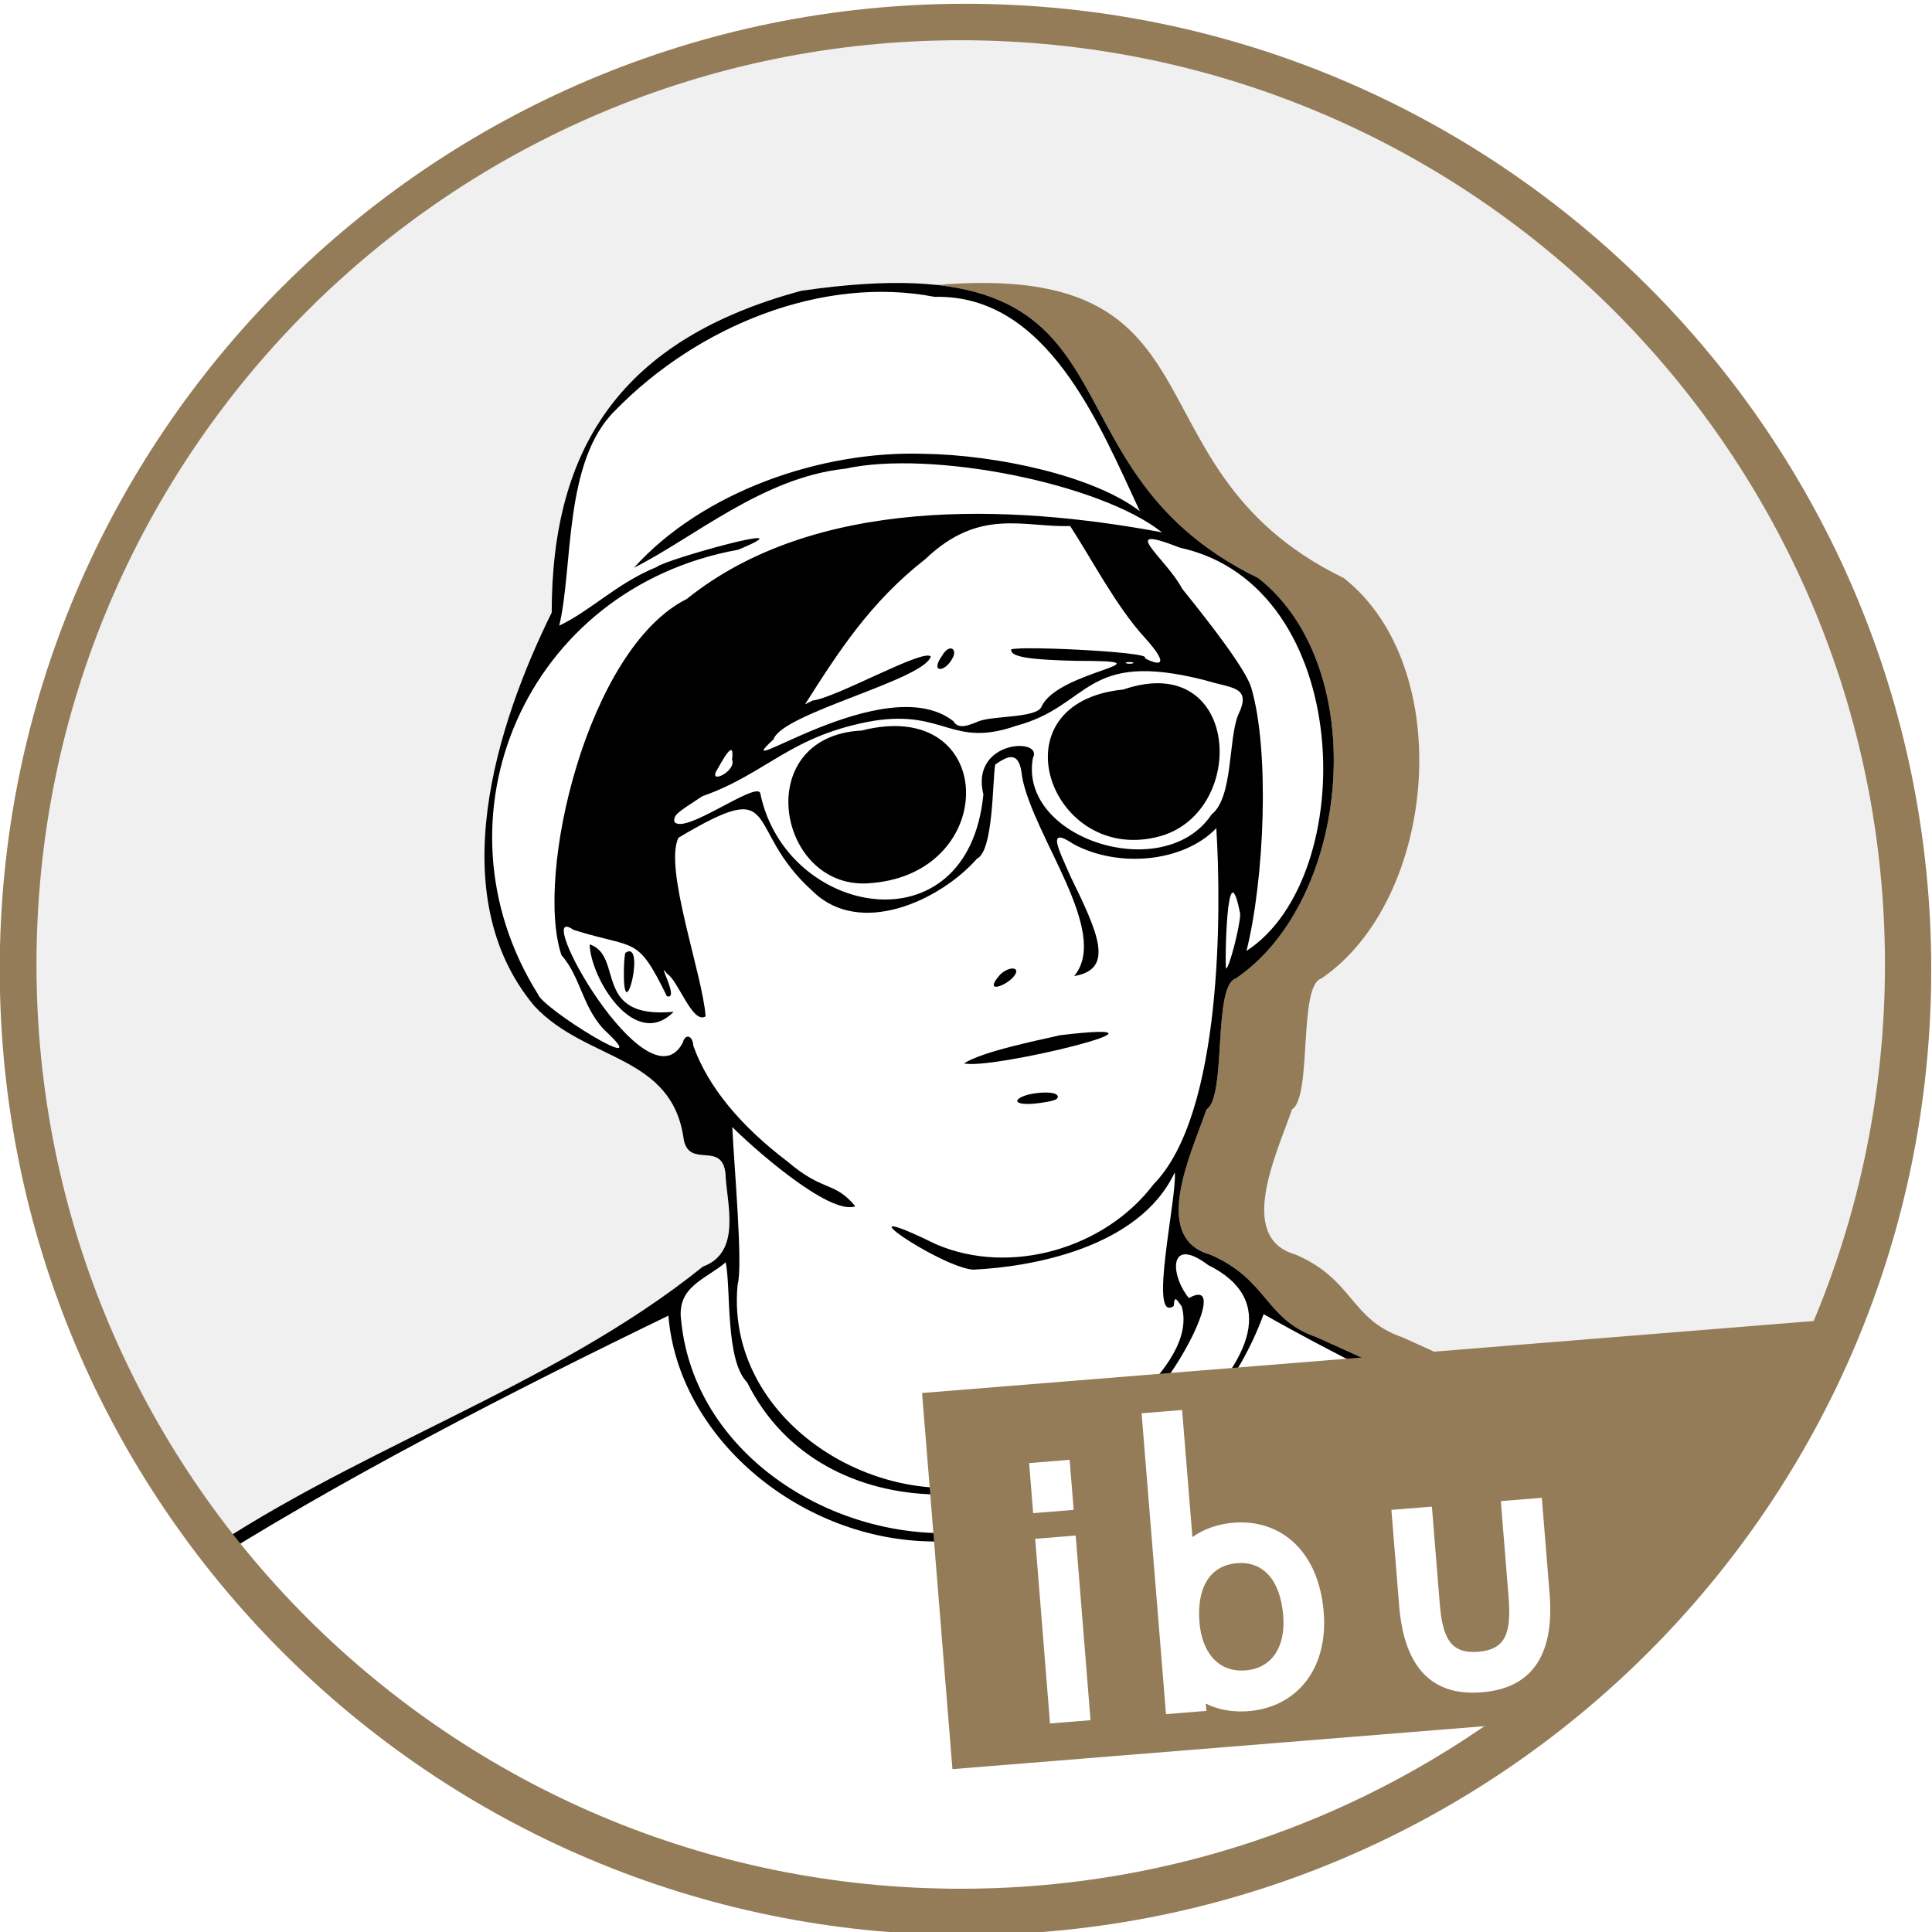
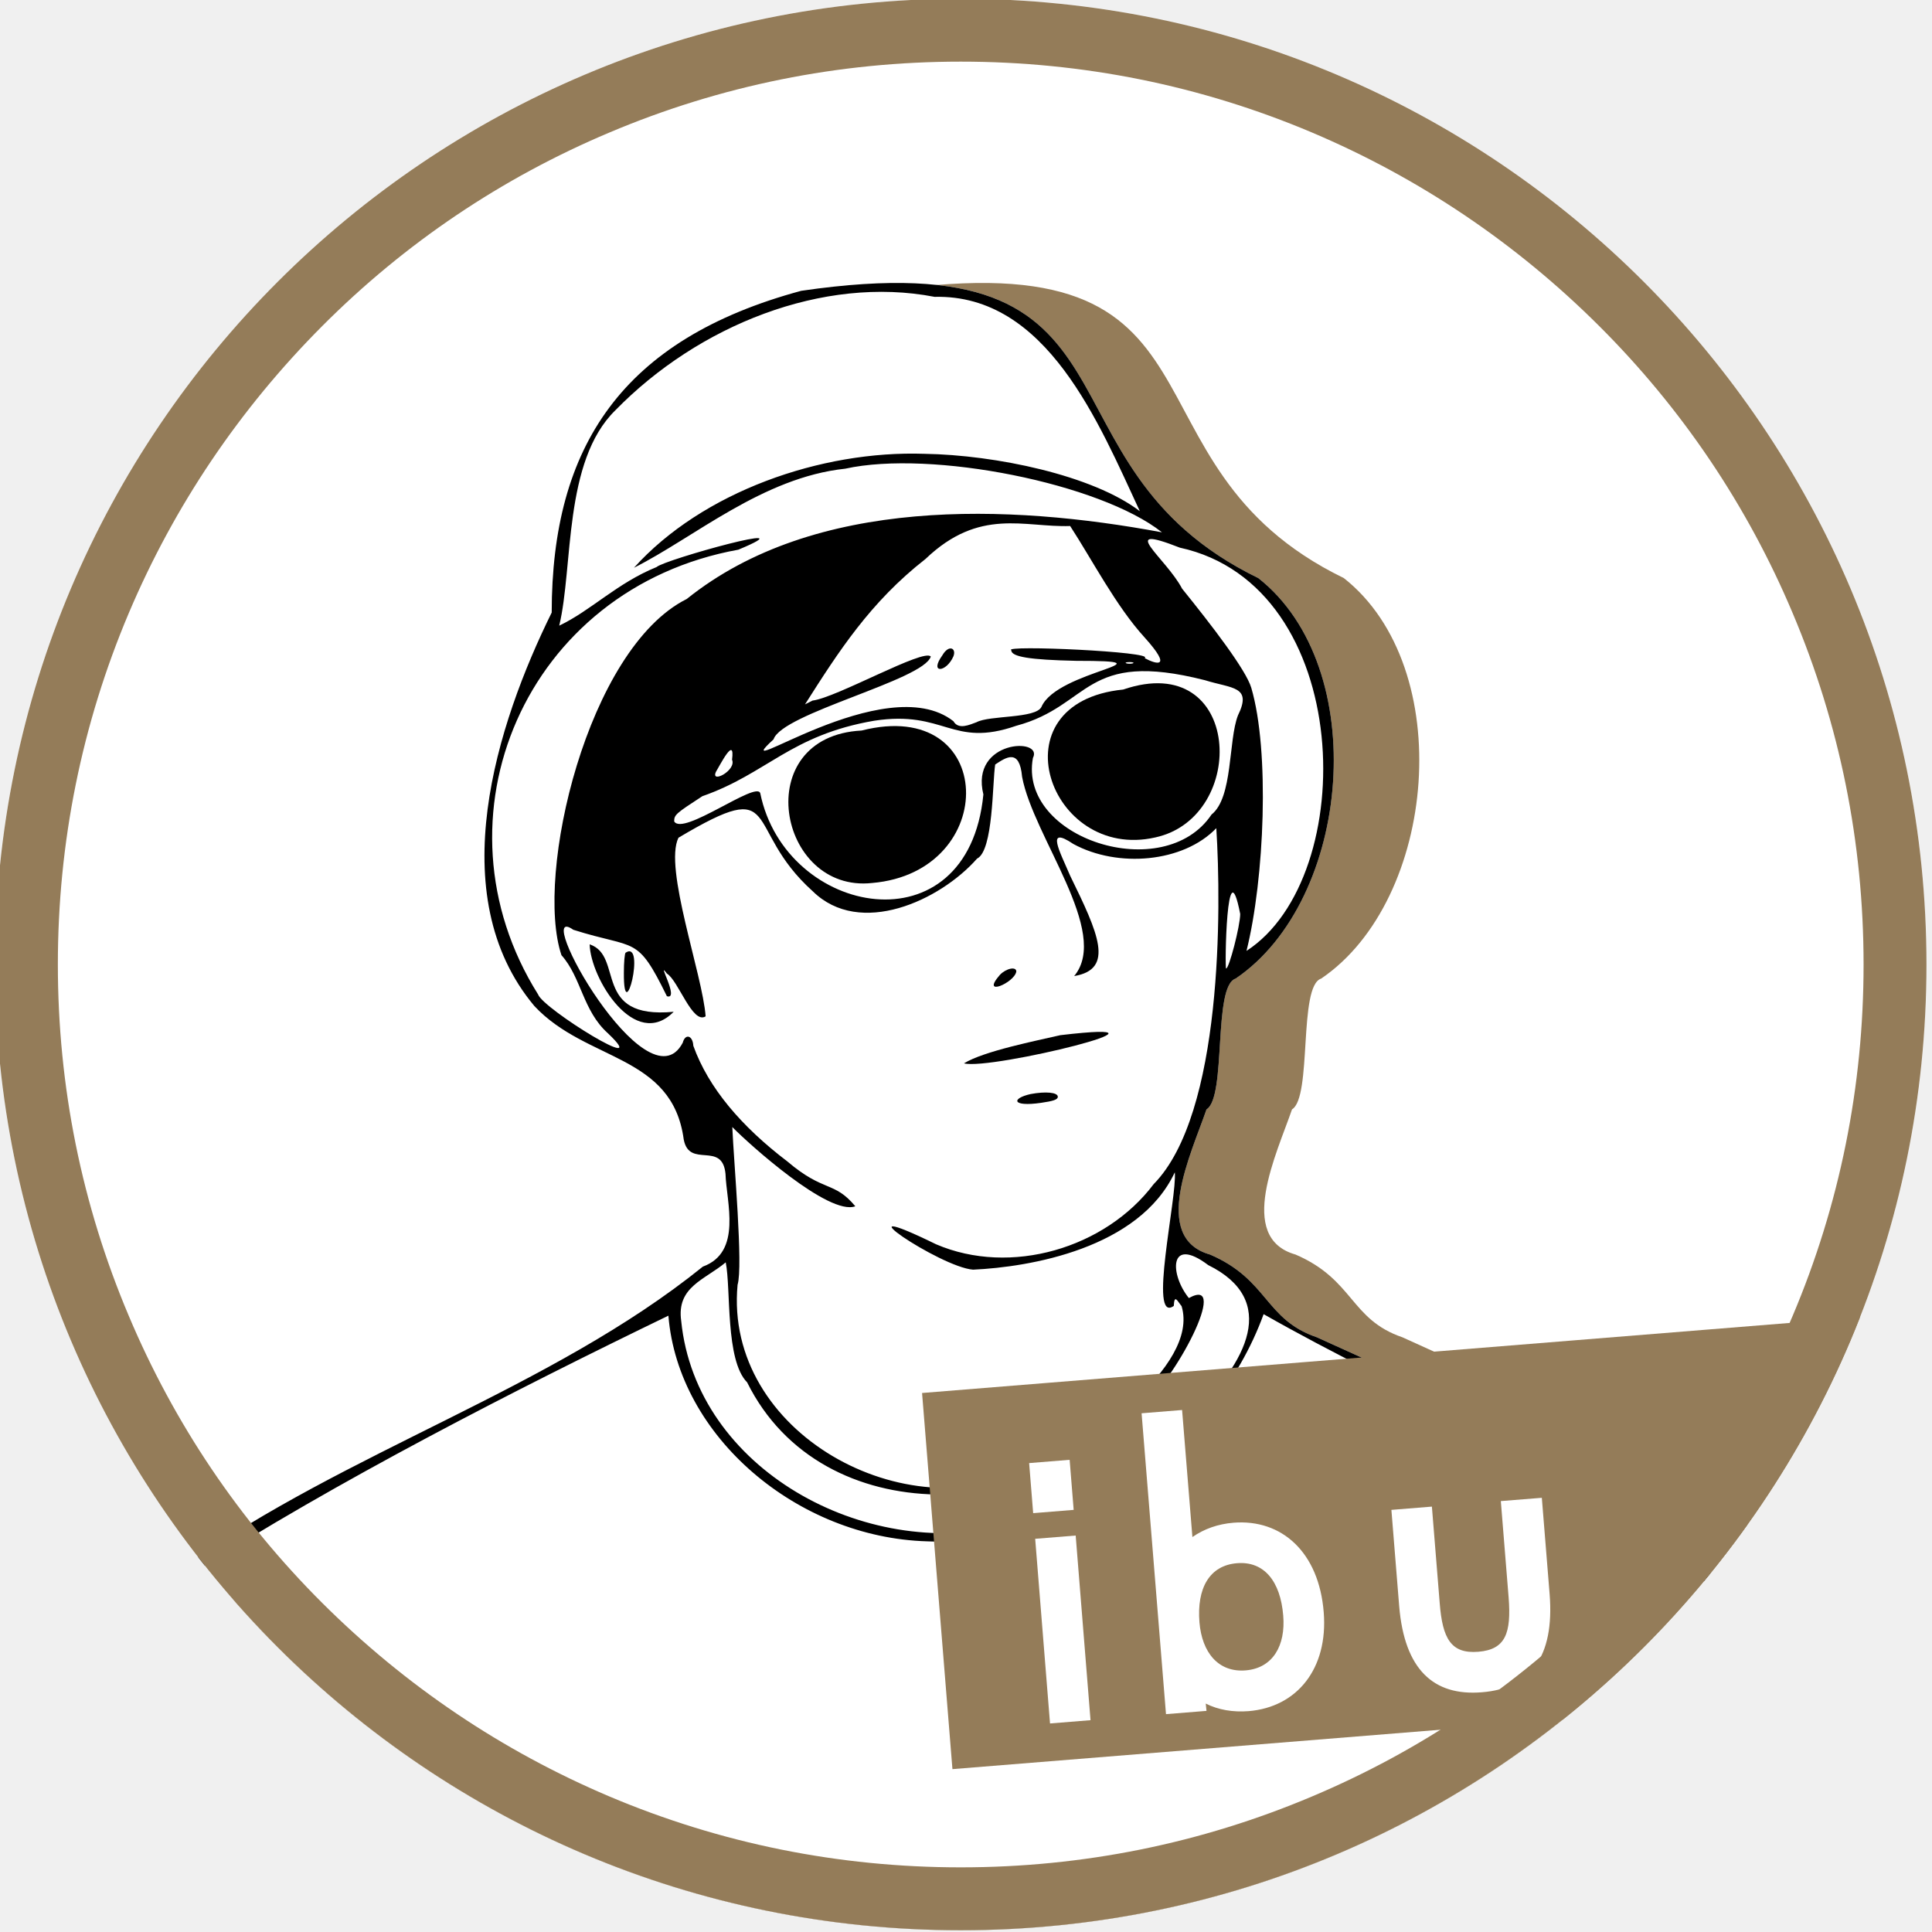
- <svg xmlns="http://www.w3.org/2000/svg" version="1.1" id="レイヤー_1" x="0px" y="0px" viewBox="0 0 768 768" style="enable-background:new 0 0 768 768;" xml:space="preserve">
+ <svg xmlns="http://www.w3.org/2000/svg" xmlns:xlink="http://www.w3.org/1999/xlink" version="1.1" x="0px" y="0px" viewBox="0 0 768 768" style="enable-background:new 0 0 768 768;" xml:space="preserve">
  <style type="text/css">
- 	.st0{fill:#947C59;}
- 	.st1{fill:#FFFFFF;}
- 	.st2{enable-background:new    ;}
- 	.st3{fill:none;stroke:#947C59;stroke-width:33;stroke-miterlimit:10;}
+ 	.st0{fill:#FFFFFF;}
+ 	.st1{clip-path:url(#SVGID_2_);}
+ 	.st2{fill:#947C59;}
+ 	.st3{enable-background:new    ;}
</style>
-   <g id="レイヤー_1_1_">
-     <g id="shadow">
-       <g transform="translate(0,768) scale(0.1,-0.1)">
-         <path class="st0" d="M7565.1,0c73.4,0,47,0,104.9,0c64.3,0,2.9,183.6-9,228c-275.8,1373.7-907.7,1599.7-2086.1,2136     c-208.6,71.2-192.1,228.6-425,329c-237.3,67.1-73.3,403.4-14,577c80.7,48.6,24.5,491.1,116,520c460.1,312.2,541.8,1236.1,90,1592     c-936.2,455.4-381,1351.4-1817,1142c-712.2-192.5-991.6-618.9-991.9-1279c-218.2-442.5-438.5-1122.5-69-1564     c207.5-222.3,548.4-190.7,593.9-531c22.5-116.4,152.9-4.1,166-136c3.5-112.6,67.4-311.5-90-369     c-605.4-488.3-1416.4-732.9-2058-1190.1C608.7,1077.4,634,788.3,417,200C321.2-77.1,362.4,0,418.6,0" />
-       </g>
-     </g>
-     <g id="white">
-       <g transform="translate(0,768) scale(0.1,-0.1)">
-         <path class="st1" d="M7225.1,0c73.4,0,47,0,104.9,0c64.3,0,2.9,183.6-9,228c-275.8,1373.7-907.7,1599.7-2086.1,2136     c-208.6,71.2-192.1,228.6-425,329c-237.3,67.1-73.3,403.4-14,577c80.7,48.6,24.5,491.1,116,520c460.1,312.2,541.8,1236.1,90,1592     c-936.2,455.4-381,1351.4-1817,1142c-712.2-192.5-991.6-618.9-991.9-1279c-218.2-442.5-438.5-1122.5-69-1564     c207.5-222.3,548.4-190.7,593.9-531c22.5-116.4,152.9-4.1,166-136c3.5-112.6,67.4-311.5-90-369     C2188.6,2156.7,1377.5,1912.1,736,1455C268.7,1077.4,294,788.3,77,200C-18.8-77.1,22.4,0,78.6,0" />
-       </g>
-     </g>
-     <g id="outline">
-       <g transform="translate(0,768) scale(0.1,-0.1)">
-         <path d="M3185,6524c-712.2-192.5-991.6-618.9-991.9-1279c-218.2-442.5-438.5-1122.5-69-1564c207.5-222.3,548.4-190.7,593.9-531     c22.5-116.4,152.9-4.1,166-136c3.5-112.6,67.4-311.5-90-369c-605.4-488.3-1416.5-732.9-2058-1190C268.7,1077.4,294,788.3,77,200     c-95.8-277.1-11-237.5,47,14c169.8,456.3,214.2,908.4,632,1205c577.3,371.9,1303.9,742,1901,1031     c39.1-482.5,515.1-882.3,1028-897c561.1-24.6,1140.2,358.6,1338.1,903C6155.9,1813.1,7036.6,1704.3,7271,235     c58.1-50.7,15.2-202.3,59.1-235c62,17,2.9,183.6-9,228C7045.3,1601.7,6413.4,1827.7,5235,2364c-208.6,71.2-192.1,228.6-425,329     c-237.3,67.1-73.3,403.4-14,577c80.7,48.6,24.5,491.1,116,520c460.1,312.2,541.8,1236.1,90,1592     C4065.8,5837.4,4621,6733.4,3185,6524z M3715,6500c446.8,10.6,653.5-503.2,816-852c-187.7,143-574.1,223.5-856,228     c-412.8,14.2-883.5-151.7-1155-453c240,120.6,511.7,359.2,840,393.9c342.6,75.4,1013.6-58.4,1259-253     C4011.1,5677.3,3237.8,5707,2730,5299c-394.9-197-605.3-1097.3-498.1-1416c79.3-88.6,84.2-219.9,184.1-310     c188-177.8-257.5,96.9-277,154c-439.8,700.1-50.8,1614.8,796,1767.9c299,124.2-293.4-39.3-325-69     c-157.5-64.1-259.7-172.3-387-233c56.4,233.9,15.6,653.2,223,856C2775.5,6386.4,3271.6,6585.8,3715,6500z M4254,5589     c87-133.6,183-319.5,296-443c113.7-126.2,45.6-106.8,0-82c44.9,25.3-566.5,52.9-530,31.1c0-26,73-38,258-42     c405.6,0.1-75.5-37.6-138-183c-22.7-47.2-206.5-33-258-61c-28.1-10.2-71.9-31.2-92,4c-271.7,213-919.7-259.8-715-72.1     c33.4,103.8,595.5,234.9,625,329c-26,34.3-373.6-163-470-174.9c0-0.1-30-15.1-30-15.1c133.3,209.5,258.8,406,479,578     C3894.5,5664.1,4071.5,5582.6,4254,5589z M4690,5503c696.6-151.5,717.3-1309.8,265-1603c71.5,286.3,92.9,795.9,19,1046     c-21,71.2-156.6,247.5-275,394C4635.3,5461.9,4433.4,5603.7,4690,5503z M4503,5043c-7-2-19-2-25,0     C4459.8,5049.7,4519.5,5049.8,4503,5043z M4790,4976c107.8-33.7,188.5-22.7,131-140c-38.6-99.3-19.2-326.1-105-394     c-189.3-282.3-768.7-95.2-710,225c43.5,82.7-250.5,71.8-196.9-145c-60.6-624.3-786.7-486.7-887,5     c-15.4,49.7-307.9-172.1-342.1-112.1c0,26.1,6,31.1,112,100.1c256.5,89.5,350.1,242.8,683,300c281.9,43.2,307.9-109.4,565-20     C4338.2,4874.8,4307.4,5098.9,4790,4976z M2910,4660c18.3-42.4-86.5-97-64-48C2862.6,4639.1,2922.4,4758.5,2910,4660z M4063,4592     c44.9-240,352.5-617.2,207-792c161.7,27.1,96,169.9-16,398.9c-39.6,93.6-100.6,202.3,13,126c176.7-96.1,436.9-73.7,568,63     c20-312.8,26.1-1135.6-249-1415c-192.4-255.4-569-366.2-864.9-239.1c-415.5,203,14.8-91.2,147-100.9     c224.4,10.2,659.7,83.4,801.9,387c9.7-98.4-106.9-604.4-4-531.1c2.3,49,14.6,18.8,31-0.9c72.6-241-388.3-556.9-596-643     c-497.8-257.5-1224.2,140.7-1169,728c22.4,73-14.6,480.4-21,627c66.8-68.4,384.2-353.9,489-315c-84.9,101.8-124.1,53.8-270,178.1     c-182.3,138.7-313.8,292.1-374,460c-2,41-32,50-42,12c-141.4-268.8-608.1,571.6-435,449c250.6-79.6,251.7-18.4,372-264.1     c53-16.8-44.5,150.3,0,90c45.5-27.1,101.7-203.5,154-170c-12.3,167.2-167.2,590.5-108,710c422.3,251.1,250.8,40.9,534-213     c187.3-184,505.6-37.2,653,130c64.8,31.5,60.7,301.3,72,374C3999.4,4669.6,4052.8,4706.5,4063,4592z M4930,4047     c0-47-44-217-56-217C4868.2,3826.5,4875.4,4326.1,4930,4047z M4803,2651c559.4-276.2-481-984.3-803-1036     c-562.4-139.4-1233.1,225.5-1292.1,814c-19.2,135.8,93.5,163,177,233c21.3-106-2.3-388.8,85-477     c298.8-602.3,1180.7-557.1,1574-88c121.2,86.5,349.3,515.9,182,423C4650.1,2613.6,4645.3,2769.9,4803,2651z" />
-         <path d="M3746,5075c-53.5-73.9,15.6-69.1,44-4C3802.7,5103.1,3772.1,5119.8,3746,5075z" />
-         <path d="M4465,4939c-515.1-51.6-295.1-683.9,127-588C4964.8,4431.4,4937.8,5100.4,4465,4939z" />
-         <path d="M3425,4776c-448.9-23.1-334-647.4,42-606C3978.7,4213.9,3963.8,4913.2,3425,4776z" />
-         <path d="M2344,3926c3.4-135.7,180.2-424.4,334-268C2351.6,3627.2,2482.2,3880.2,2344,3926z" />
-         <path d="M2487,3893c-4-3-7-40-7-80C2478.5,3583.9,2568.7,3945.7,2487,3893z" />
-         <path d="M3975,3805c-79.4-90.4,57.5-32.3,65,13C4040,3839,4000,3831,3975,3805z" />
-         <path d="M4215,3565c-94.2-21.8-304.8-63.5-383-112C3937.2,3424.7,4775.6,3631.3,4215,3565z" />
-         <path d="M4097,3331c-78-17.4-74.9-51.7,41-35c49,7,67,13,67,24C4205,3338,4156,3342,4097,3331z" />
+   <g id="レイヤー_2">
+     <g id="レイヤー_3_1_">
+       <g>
+         <circle class="st0" cx="381.9" cy="383.4" r="383.9" />
      </g>
    </g>
  </g>
-   <g>
-     <rect x="371.8" y="534.7" transform="matrix(0.9968 -8.049724e-02 8.049724e-02 0.9968 -47.1179 50.6774)" class="st0" width="466.3" height="150" />
-     <g class="st2">
-       <path class="st1" d="M425.2,580.3l1.6,19.9l-16.1,1.3l-1.6-19.9L425.2,580.3z M417.4,685.1l-5.9-73.4l16.1-1.3l5.9,73.4    L417.4,685.1z" />
-       <path class="st1" d="M479.6,680.1l-16.1,1.3l-9.7-119.6l16.1-1.3L474,611c4.6-3.2,10.1-5.2,16.4-5.7c19.1-1.5,33.9,11.7,35.8,35.6    c1.8,22.4-10.6,37.7-29.8,39.3c-6.3,0.5-12.1-0.5-17.1-3L479.6,680.1z M476.8,644.9c1,12,7.5,20,18.4,19.1    c10.8-0.9,15.9-9.9,14.9-21.8c-1.1-13.6-7.6-21.7-18.4-20.8C480.8,622.3,475.7,631.3,476.8,644.9z" />
-       <path class="st1" d="M553.1,600.2l16.1-1.3l3.1,38.3c1.1,14.2,4.5,20.3,15.4,19.4c10.8-0.9,13.1-7.4,12-21.6l-3.1-38.3l16.3-1.3    l3.1,38.3c2,25.1-7.8,37.5-26.9,39c-19.3,1.6-30.8-9.1-32.9-34.2L553.1,600.2z" />
+   <g id="レイヤー_1">
+     <g>
+       <defs>
+         <circle id="SVGID_1_" cx="381.9" cy="383.4" r="383.9" />
+       </defs>
+       <clipPath id="SVGID_2_">
+         <use xlink:href="#SVGID_1_" style="overflow:visible;" />
+       </clipPath>
+       <g id="レイヤー_1_1_" class="st1">
+         <g id="shadow">
+           <g transform="translate(0,768) scale(0.1,-0.1)">
+             <path class="st2" d="M7565.1,0c73.4,0,47,0,104.9,0c64.3,0,2.9,183.6-9,228c-275.8,1373.7-907.7,1599.7-2086.1,2136       c-208.6,71.2-192.1,228.6-425,329c-237.3,67.1-73.3,403.4-14,577c80.7,48.6,24.5,491.1,116,520       c460.1,312.2,541.8,1236.1,90,1592c-936.2,455.4-381,1351.4-1817,1142c-712.2-192.5-991.6-618.9-991.9-1279       c-218.2-442.5-438.5-1122.5-69-1564c207.5-222.3,548.4-190.7,593.9-531c22.5-116.4,152.9-4.1,166-136       c3.5-112.6,67.4-311.5-90-369c-605.4-488.3-1416.4-732.9-2058-1190.1C608.7,1077.4,634,788.3,417,200       C321.2-77.1,362.4,0,418.6,0" />
+           </g>
+         </g>
+         <g id="white">
+           <g transform="translate(0,768) scale(0.1,-0.1)">
+             <path class="st0" d="M7225.1,0c73.4,0,47,0,104.9,0c64.3,0,2.9,183.6-9,228c-275.8,1373.7-907.7,1599.7-2086.1,2136       c-208.6,71.2-192.1,228.6-425,329c-237.3,67.1-73.3,403.4-14,577c80.7,48.6,24.5,491.1,116,520       c460.1,312.2,541.8,1236.1,90,1592c-936.2,455.4-381,1351.4-1817,1142c-712.2-192.5-991.6-618.9-991.9-1279       c-218.2-442.5-438.5-1122.5-69-1564c207.5-222.3,548.4-190.7,593.9-531c22.5-116.4,152.9-4.1,166-136       c3.5-112.6,67.4-311.5-90-369C2188.6,2156.7,1377.5,1912.1,736,1455C268.7,1077.4,294,788.3,77,200C-18.8-77.1,22.4,0,78.6,0" />
+           </g>
+         </g>
+         <g id="outline">
+           <g transform="translate(0,768) scale(0.1,-0.1)">
+             <path d="M3185,6524c-712.2-192.5-991.6-618.9-991.9-1279c-218.2-442.5-438.5-1122.5-69-1564c207.5-222.3,548.4-190.7,593.9-531       c22.5-116.4,152.9-4.1,166-136c3.5-112.6,67.4-311.5-90-369c-605.4-488.3-1416.5-732.9-2058-1190       C268.7,1077.4,294,788.3,77,200c-95.8-277.1-11-237.5,47,14c169.8,456.3,214.2,908.4,632,1205       c577.3,371.9,1303.9,742,1901,1031c39.1-482.5,515.1-882.3,1028-897c561.1-24.6,1140.2,358.6,1338.1,903       C6155.9,1813.1,7036.6,1704.3,7271,235c58.1-50.7,15.2-202.3,59.1-235c62,17,2.9,183.6-9,228       C7045.3,1601.7,6413.4,1827.7,5235,2364c-208.6,71.2-192.1,228.6-425,329c-237.3,67.1-73.3,403.4-14,577       c80.7,48.6,24.5,491.1,116,520c460.1,312.2,541.8,1236.1,90,1592C4065.8,5837.4,4621,6733.4,3185,6524z M3715,6500       c446.8,10.6,653.5-503.2,816-852c-187.7,143-574.1,223.5-856,228c-412.8,14.2-883.5-151.7-1155-453       c240,120.6,511.7,359.2,840,393.9c342.6,75.4,1013.6-58.4,1259-253C4011.1,5677.3,3237.8,5707,2730,5299       c-394.9-197-605.3-1097.3-498.1-1416c79.3-88.6,84.2-219.9,184.1-310c188-177.8-257.5,96.9-277,154       c-439.8,700.1-50.8,1614.8,796,1767.9c299,124.2-293.4-39.3-325-69c-157.5-64.1-259.7-172.3-387-233       c56.4,233.9,15.6,653.2,223,856C2775.5,6386.4,3271.6,6585.8,3715,6500z M4254,5589c87-133.6,183-319.5,296-443       c113.7-126.2,45.6-106.8,0-82c44.9,25.3-566.5,52.9-530,31.1c0-26,73-38,258-42c405.6,0.1-75.5-37.6-138-183       c-22.7-47.2-206.5-33-258-61c-28.1-10.2-71.9-31.2-92,4c-271.7,213-919.7-259.8-715-72.1c33.4,103.8,595.5,234.9,625,329       c-26,34.3-373.6-163-470-174.9c0-0.1-30-15.1-30-15.1c133.3,209.5,258.8,406,479,578C3894.5,5664.1,4071.5,5582.6,4254,5589z        M4690,5503c696.6-151.5,717.3-1309.8,265-1603c71.5,286.3,92.9,795.9,19,1046c-21,71.2-156.6,247.5-275,394       C4635.3,5461.9,4433.4,5603.7,4690,5503z M4503,5043c-7-2-19-2-25,0C4459.8,5049.7,4519.5,5049.8,4503,5043z M4790,4976       c107.8-33.7,188.5-22.7,131-140c-38.6-99.3-19.2-326.1-105-394c-189.3-282.3-768.7-95.2-710,225       c43.5,82.7-250.5,71.8-196.9-145c-60.6-624.3-786.7-486.7-887,5c-15.4,49.7-307.9-172.1-342.1-112.1c0,26.1,6,31.1,112,100.1       c256.5,89.5,350.1,242.8,683,300c281.9,43.2,307.9-109.4,565-20C4338.2,4874.8,4307.4,5098.9,4790,4976z M2910,4660       c18.3-42.4-86.5-97-64-48C2862.6,4639.1,2922.4,4758.5,2910,4660z M4063,4592c44.9-240,352.5-617.2,207-792       c161.7,27.1,96,169.9-16,398.9c-39.6,93.6-100.6,202.3,13,126c176.7-96.1,436.9-73.7,568,63c20-312.8,26.1-1135.6-249-1415       c-192.4-255.4-569-366.2-864.9-239.1c-415.5,203,14.8-91.2,147-100.9c224.4,10.2,659.7,83.4,801.9,387       c9.7-98.4-106.9-604.4-4-531.1c2.3,49,14.6,18.8,31-0.9c72.6-241-388.3-556.9-596-643c-497.8-257.5-1224.2,140.7-1169,728       c22.4,73-14.6,480.4-21,627c66.8-68.4,384.2-353.9,489-315c-84.9,101.8-124.1,53.8-270,178.1c-182.3,138.7-313.8,292.1-374,460       c-2,41-32,50-42,12c-141.4-268.8-608.1,571.6-435,449c250.6-79.6,251.7-18.4,372-264.1c53-16.8-44.5,150.3,0,90       c45.5-27.1,101.7-203.5,154-170c-12.3,167.2-167.2,590.5-108,710c422.3,251.1,250.8,40.9,534-213c187.3-184,505.6-37.2,653,130       c64.8,31.5,60.7,301.3,72,374C3999.4,4669.6,4052.8,4706.5,4063,4592z M4930,4047c0-47-44-217-56-217       C4868.2,3826.5,4875.4,4326.1,4930,4047z M4803,2651c559.4-276.2-481-984.3-803-1036c-562.4-139.4-1233.1,225.5-1292.1,814       c-19.2,135.8,93.5,163,177,233c21.3-106-2.3-388.8,85-477c298.8-602.3,1180.7-557.1,1574-88c121.2,86.5,349.3,515.9,182,423       C4650.1,2613.6,4645.3,2769.9,4803,2651z" />
+             <path d="M3746,5075c-53.5-73.9,15.6-69.1,44-4C3802.7,5103.1,3772.1,5119.8,3746,5075z" />
+             <path d="M4465,4939c-515.1-51.6-295.1-683.9,127-588C4964.8,4431.4,4937.8,5100.4,4465,4939z" />
+             <path d="M3425,4776c-448.9-23.1-334-647.4,42-606C3978.7,4213.9,3963.8,4913.2,3425,4776z" />
+             <path d="M2344,3926c3.4-135.7,180.2-424.4,334-268C2351.6,3627.2,2482.2,3880.2,2344,3926z" />
+             <path d="M2487,3893c-4-3-7-40-7-80C2478.5,3583.9,2568.7,3945.7,2487,3893z" />
+             <path d="M3975,3805c-79.4-90.4,57.5-32.3,65,13C4040,3839,4000,3831,3975,3805z" />
+             <path d="M4215,3565c-94.2-21.8-304.8-63.5-383-112C3937.2,3424.7,4775.6,3631.3,4215,3565z" />
+             <path d="M4097,3331c-78-17.4-74.9-51.7,41-35c49,7,67,13,67,24C4205,3338,4156,3342,4097,3331z" />
+           </g>
+         </g>
+       </g>
+       <g class="st1">
+         <rect x="371.8" y="534.7" transform="matrix(0.9968 -8.049362e-02 8.049362e-02 0.9968 -47.1163 50.6752)" class="st2" width="466.3" height="150" />
+         <g class="st3">
+           <path class="st0" d="M425.2,580.3l1.6,19.9l-16.1,1.3l-1.6-19.9L425.2,580.3z M417.4,685.1l-5.9-73.4l16.1-1.3l5.9,73.4      L417.4,685.1z" />
+           <path class="st0" d="M479.6,680.1l-16.1,1.3l-9.7-119.6l16.1-1.3L474,611c4.6-3.2,10.1-5.2,16.4-5.7      c19.1-1.5,33.9,11.7,35.8,35.6c1.8,22.4-10.6,37.7-29.8,39.3c-6.3,0.5-12.1-0.5-17.1-3L479.6,680.1z M476.8,644.9      c1,12,7.5,20,18.4,19.1c10.8-0.9,15.9-9.9,14.9-21.8c-1.1-13.6-7.6-21.7-18.4-20.8C480.8,622.3,475.7,631.3,476.8,644.9z" />
+           <path class="st0" d="M553.1,600.2l16.1-1.3l3.1,38.3c1.1,14.2,4.5,20.3,15.4,19.4c10.8-0.9,13.1-7.4,12-21.6l-3.1-38.3l16.3-1.3      l3.1,38.3c2,25.1-7.8,37.5-26.9,39c-19.3,1.6-30.8-9.1-32.9-34.2L553.1,600.2z" />
+         </g>
+       </g>
    </g>
-   </g>
-   <g id="レイヤー_2_1_">
-     <g id="レイヤー_3">
-       <circle class="st3" cx="381.9" cy="383.4" r="383.9" />
-       <path class="st1" d="M-198.5-195V936.9h1153V-195H-198.5z M383.8,769.2c-212,0-383.9-171.8-383.9-383.9S171.8,1.5,383.8,1.5    s383.9,171.9,383.9,383.9S595.8,769.2,383.8,769.2z" />
+     <g id="レイヤー_2のコピー">
+       <g id="レイヤー_3_2_">
+         <g>
+           <path class="st2" d="M381.9,24.5c48.5,0,95.5,9.5,139.7,28.2c42.7,18.1,81.1,44,114.1,76.9s58.9,71.4,76.9,114.1      c18.7,44.2,28.2,91.2,28.2,139.7s-9.5,95.5-28.2,139.7c-18.1,42.7-44,81.1-76.9,114.1s-71.4,58.9-114.1,76.9      c-44.2,18.7-91.2,28.2-139.7,28.2s-95.5-9.5-139.7-28.2c-42.7-18.1-81.1-44-114.1-76.9s-58.9-71.4-76.9-114.1      C32.5,478.9,23,431.9,23,383.4s9.5-95.5,28.2-139.7c18.1-42.7,44-81.1,76.9-114.1s71.4-58.9,114.1-76.9      C286.4,34,333.4,24.5,381.9,24.5 M381.9-0.5C169.9-0.5-2,171.4-2,383.4s171.9,383.9,383.9,383.9s383.9-171.9,383.9-383.9      S593.9-0.5,381.9-0.5L381.9-0.5z" />
+         </g>
+       </g>
    </g>
  </g>
</svg>
